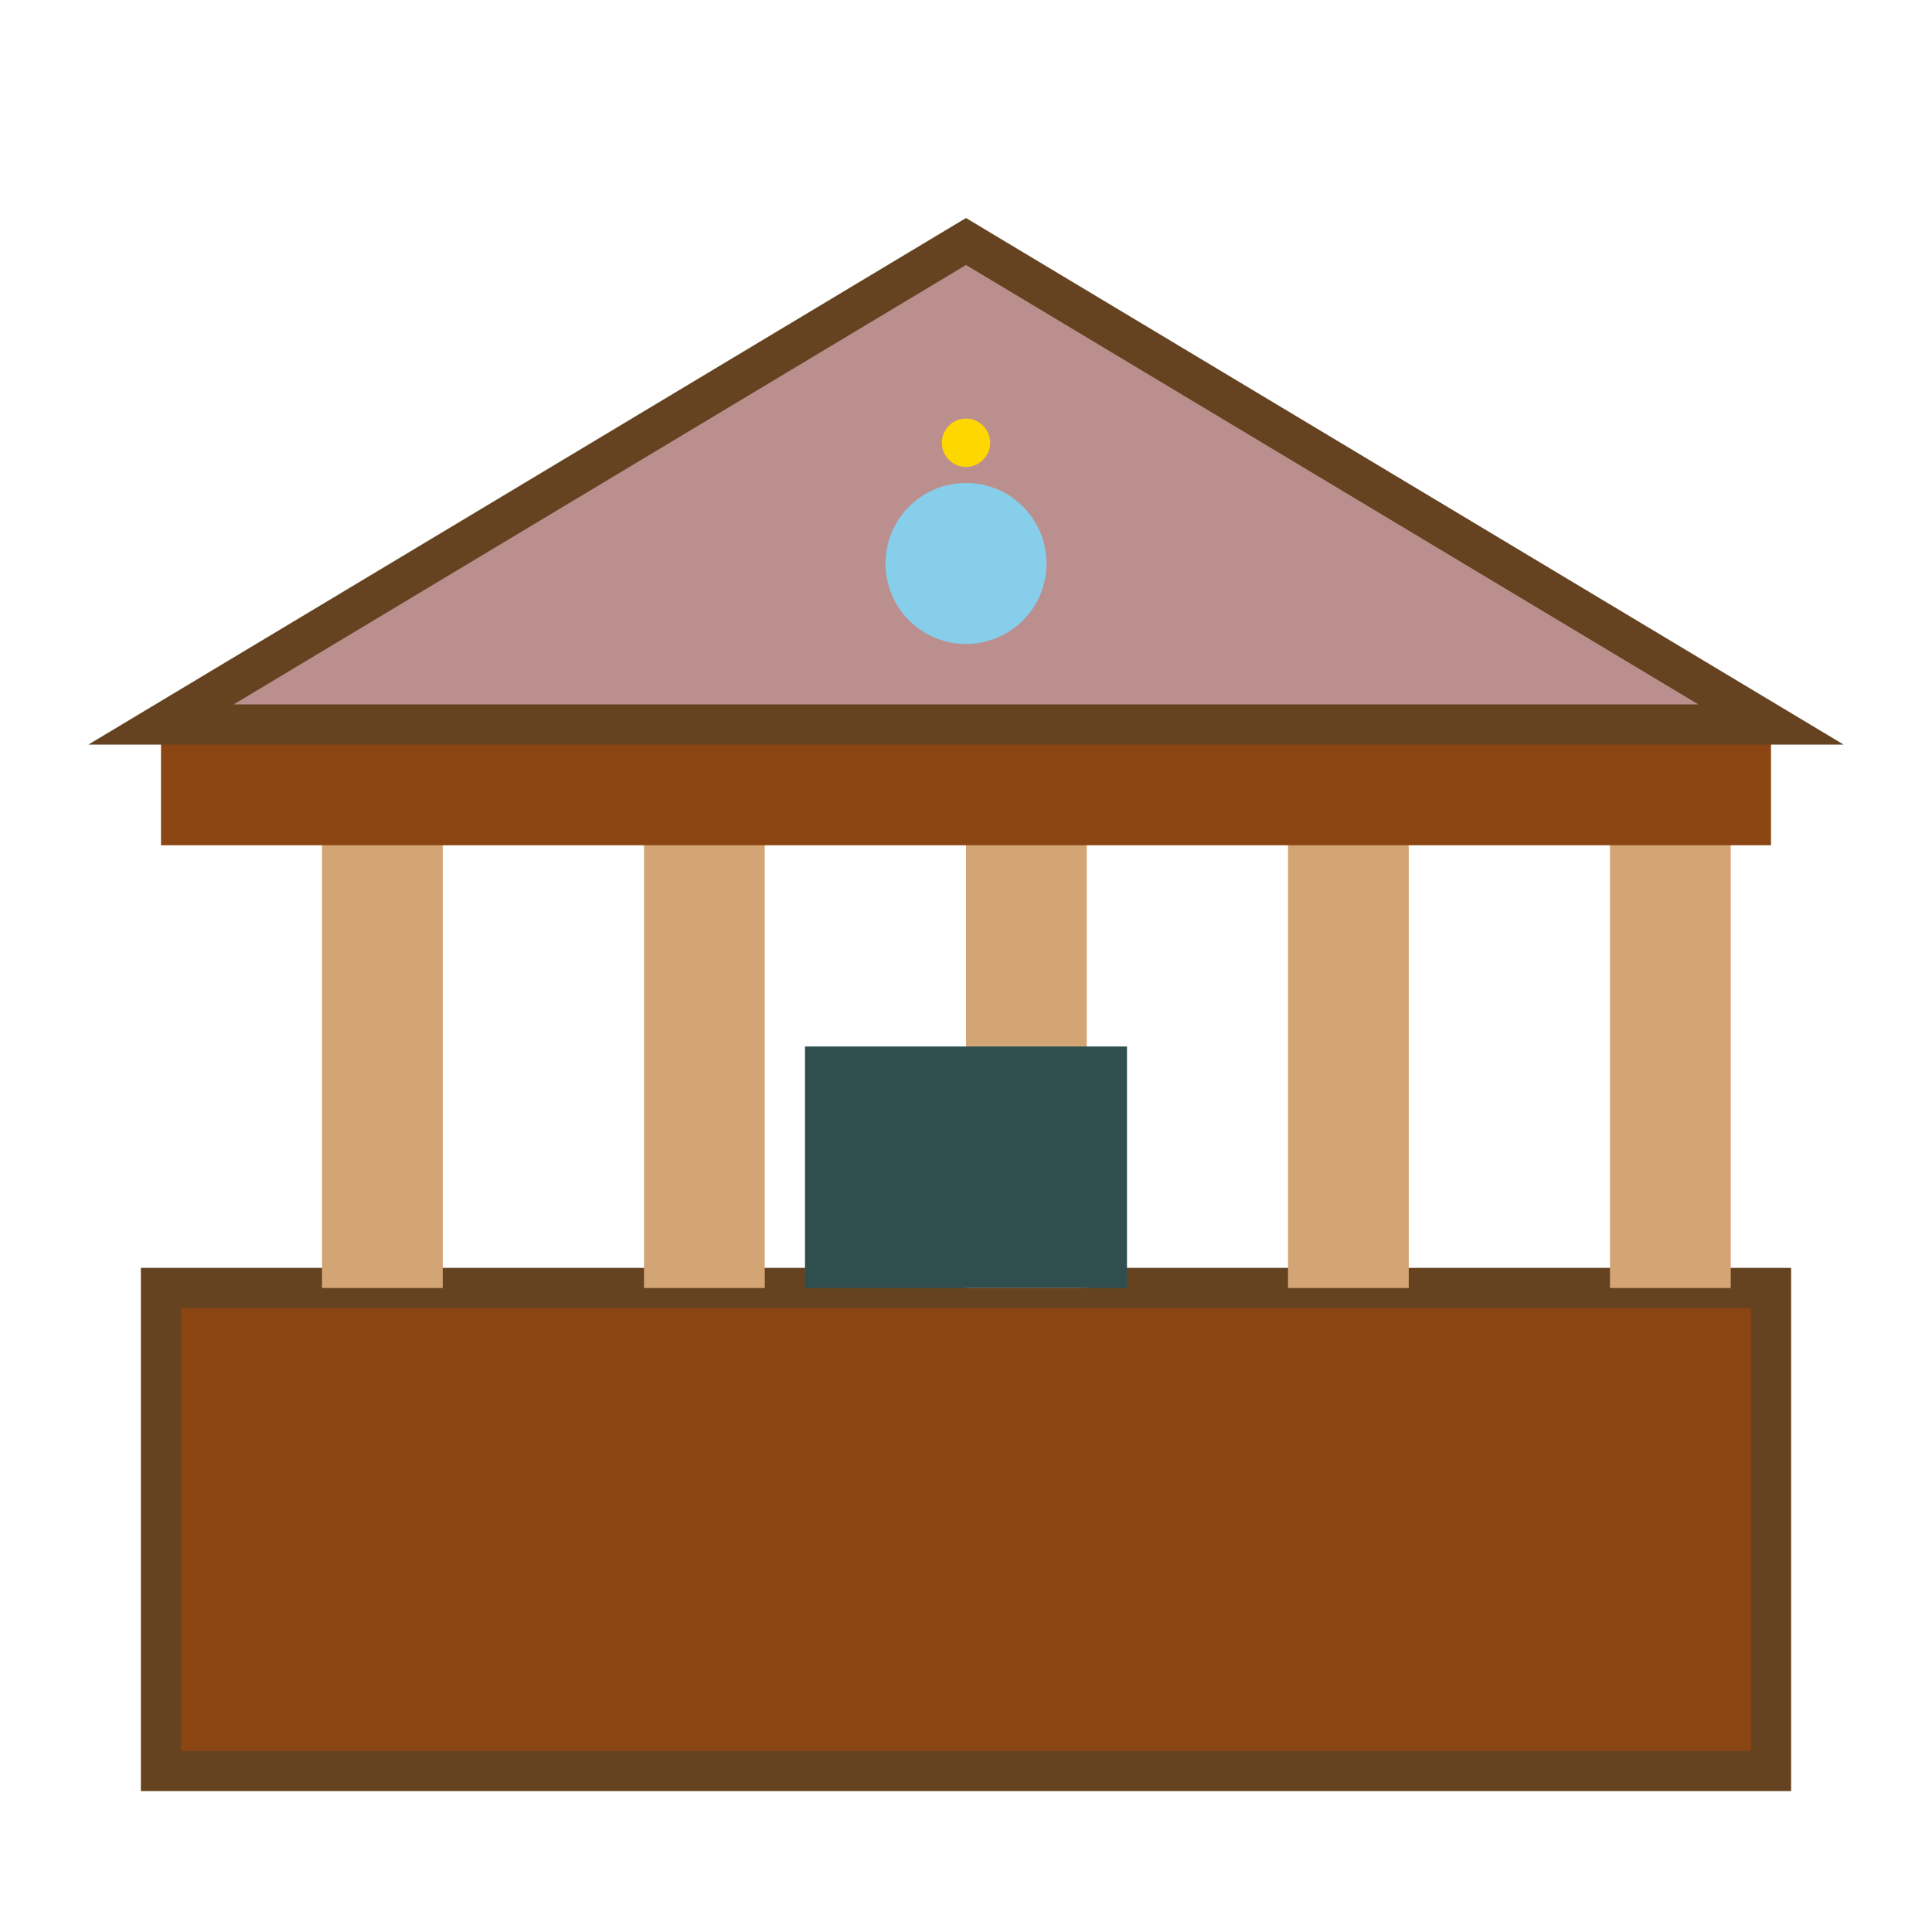
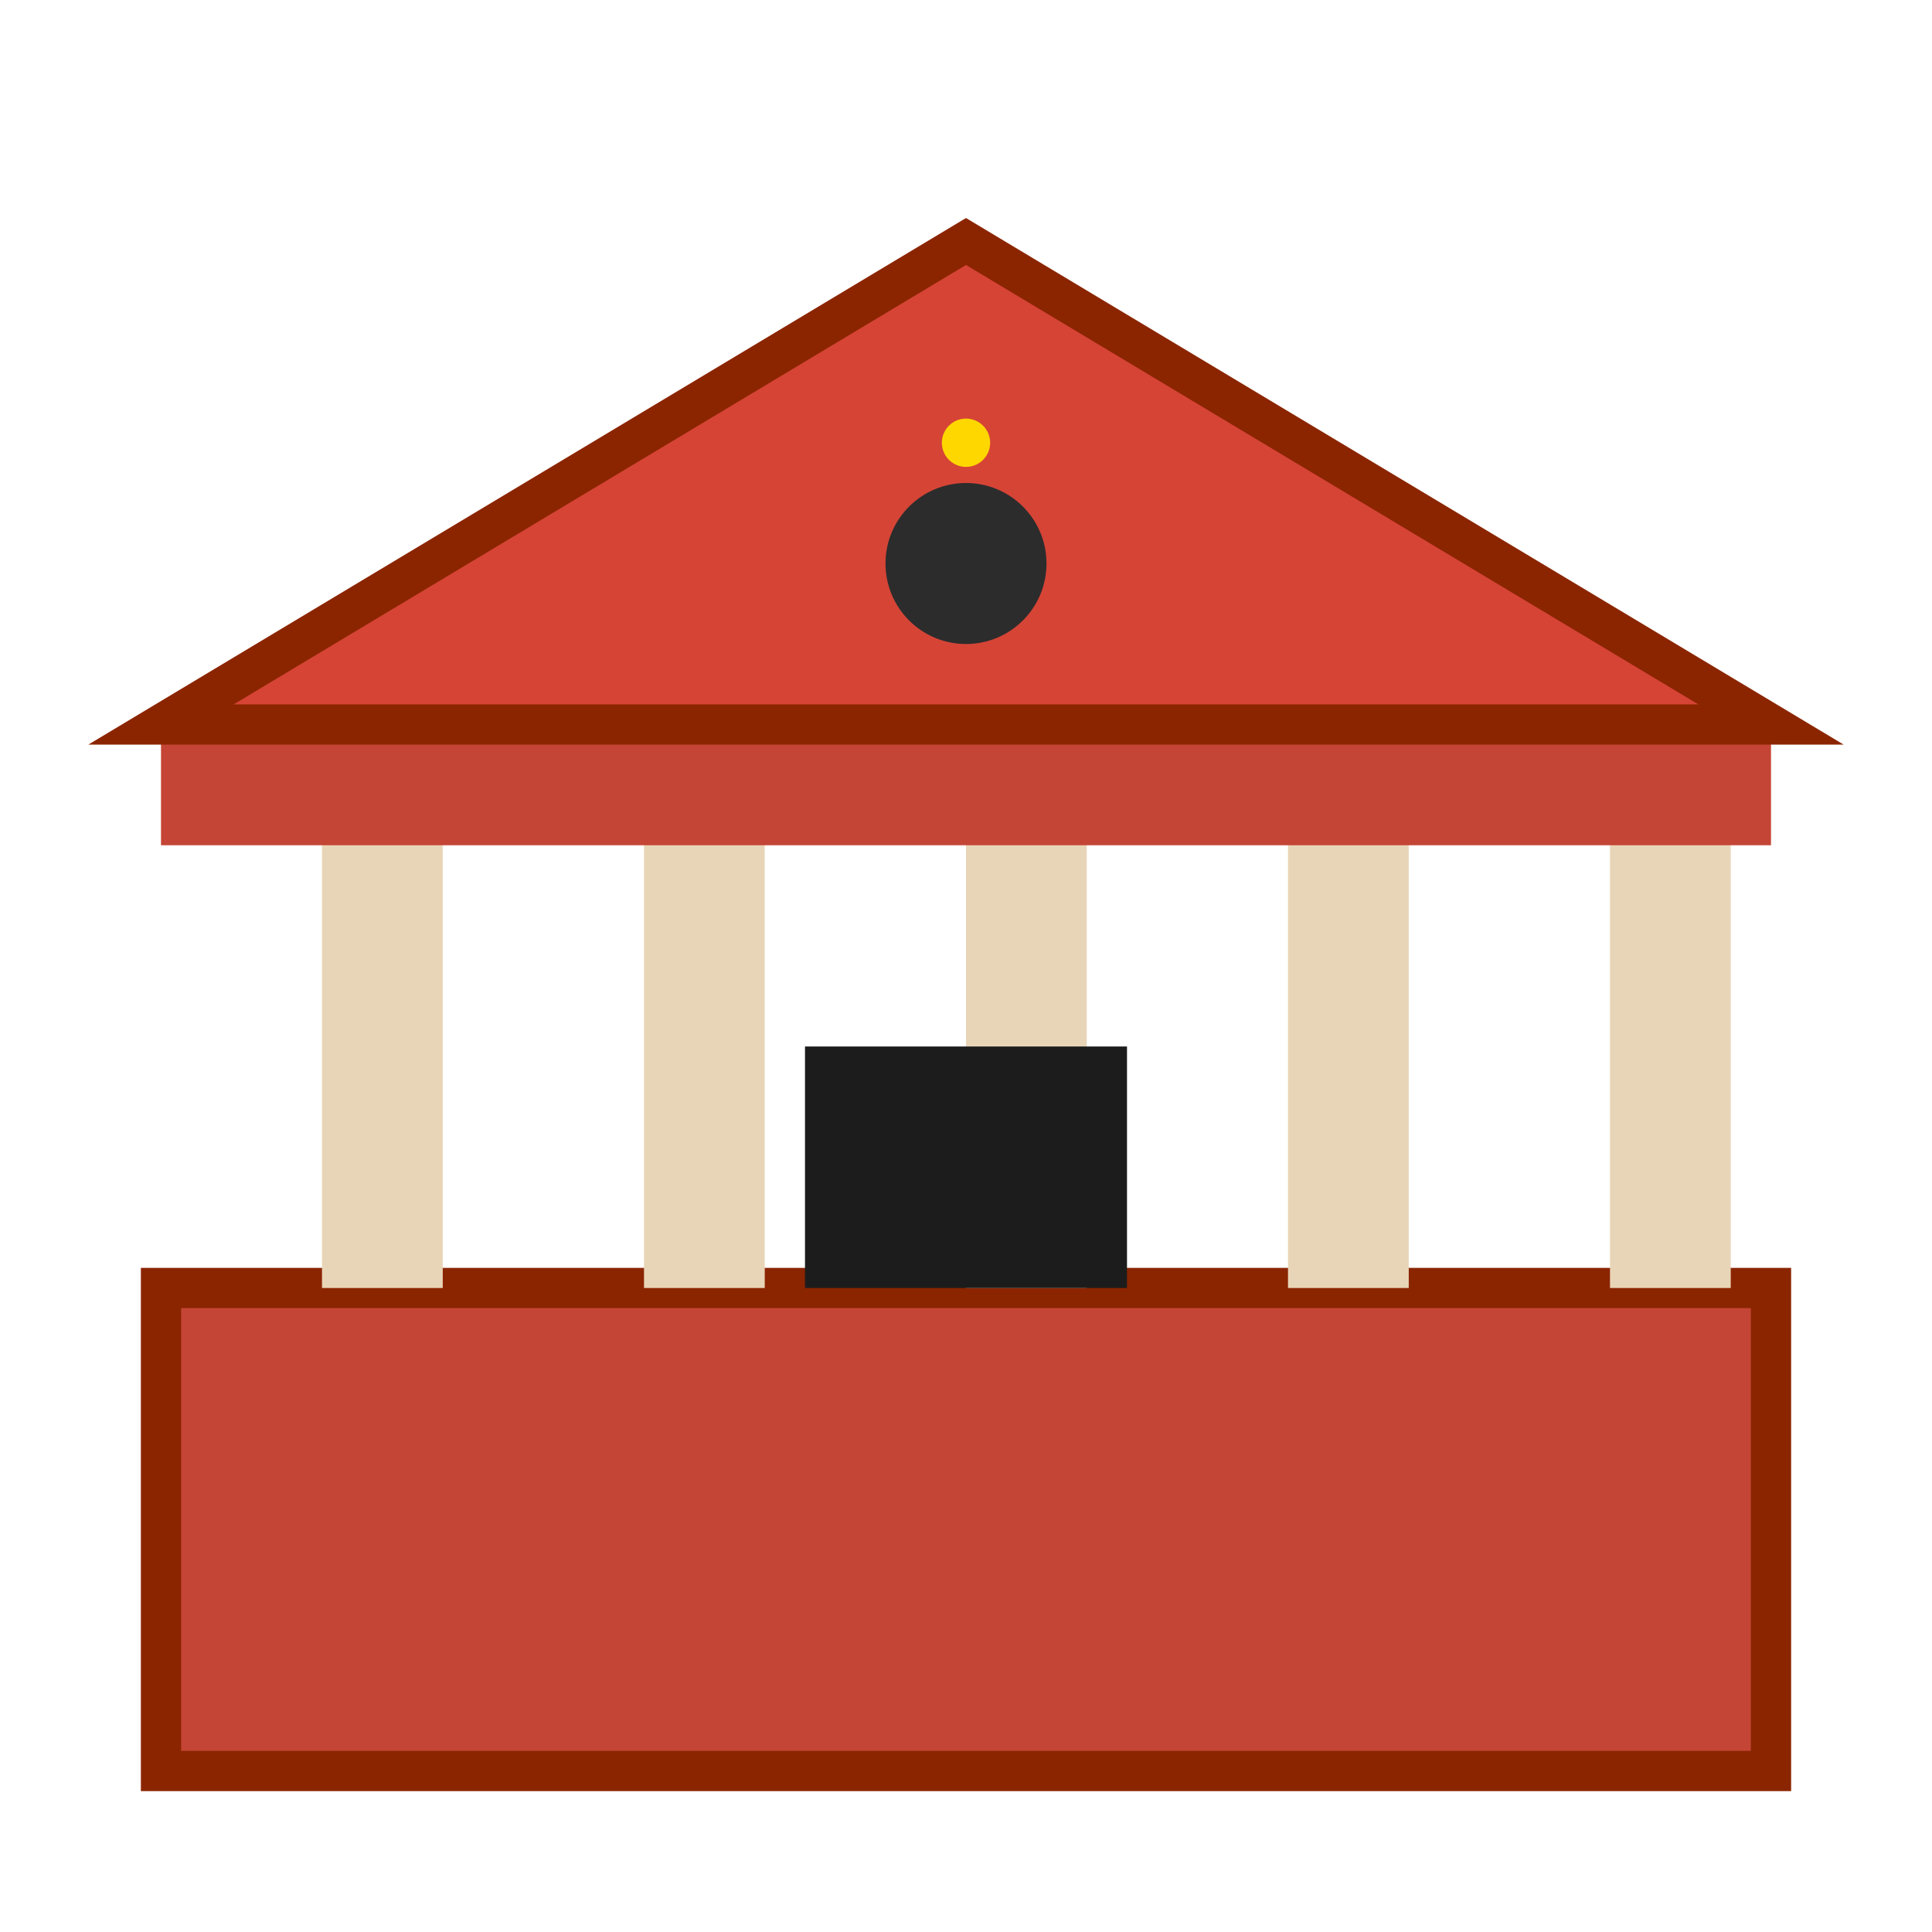
<svg xmlns="http://www.w3.org/2000/svg" viewBox="0 0 24 24" width="24" height="24">
-   <rect x="2" y="16" width="20" height="6" fill="#8B4513" stroke="#654321" stroke-width="0.5" />
-   <rect x="4" y="10" width="1.5" height="6" fill="#D4A574" />
-   <rect x="8" y="10" width="1.5" height="6" fill="#D4A574" />
-   <rect x="12" y="10" width="1.5" height="6" fill="#D4A574" />
-   <rect x="16" y="10" width="1.5" height="6" fill="#D4A574" />
-   <rect x="20" y="10" width="1.5" height="6" fill="#D4A574" />
-   <rect x="2" y="9" width="20" height="1.5" fill="#8B4513" />
-   <path d="M 12 3 L 22 9 L 2 9 Z" fill="#BC8F8F" stroke="#654321" stroke-width="0.5" />
-   <circle cx="12" cy="7" r="1" fill="#87CEEB" />
-   <rect x="10" y="13" width="4" height="3" fill="#2F4F4F" />
+   <rect x="2" y="16" width="20" height="6" fill="#C44536" stroke="#8B2500" stroke-width="0.5" />
+   <rect x="4" y="10" width="1.5" height="6" fill="#E8D5B7" />
+   <rect x="8" y="10" width="1.5" height="6" fill="#E8D5B7" />
+   <rect x="12" y="10" width="1.5" height="6" fill="#E8D5B7" />
+   <rect x="16" y="10" width="1.5" height="6" fill="#E8D5B7" />
+   <rect x="20" y="10" width="1.5" height="6" fill="#E8D5B7" />
+   <rect x="2" y="9" width="20" height="1.5" fill="#C44536" />
+   <path d="M 12 3 L 22 9 L 2 9 Z" fill="#D64436" stroke="#8B2500" stroke-width="0.5" />
+   <circle cx="12" cy="7" r="1" fill="#2C2C2C" />
+   <rect x="10" y="13" width="4" height="3" fill="#1C1C1C" />
  <circle cx="12" cy="5.5" r="0.3" fill="#FFD700" />
</svg>
